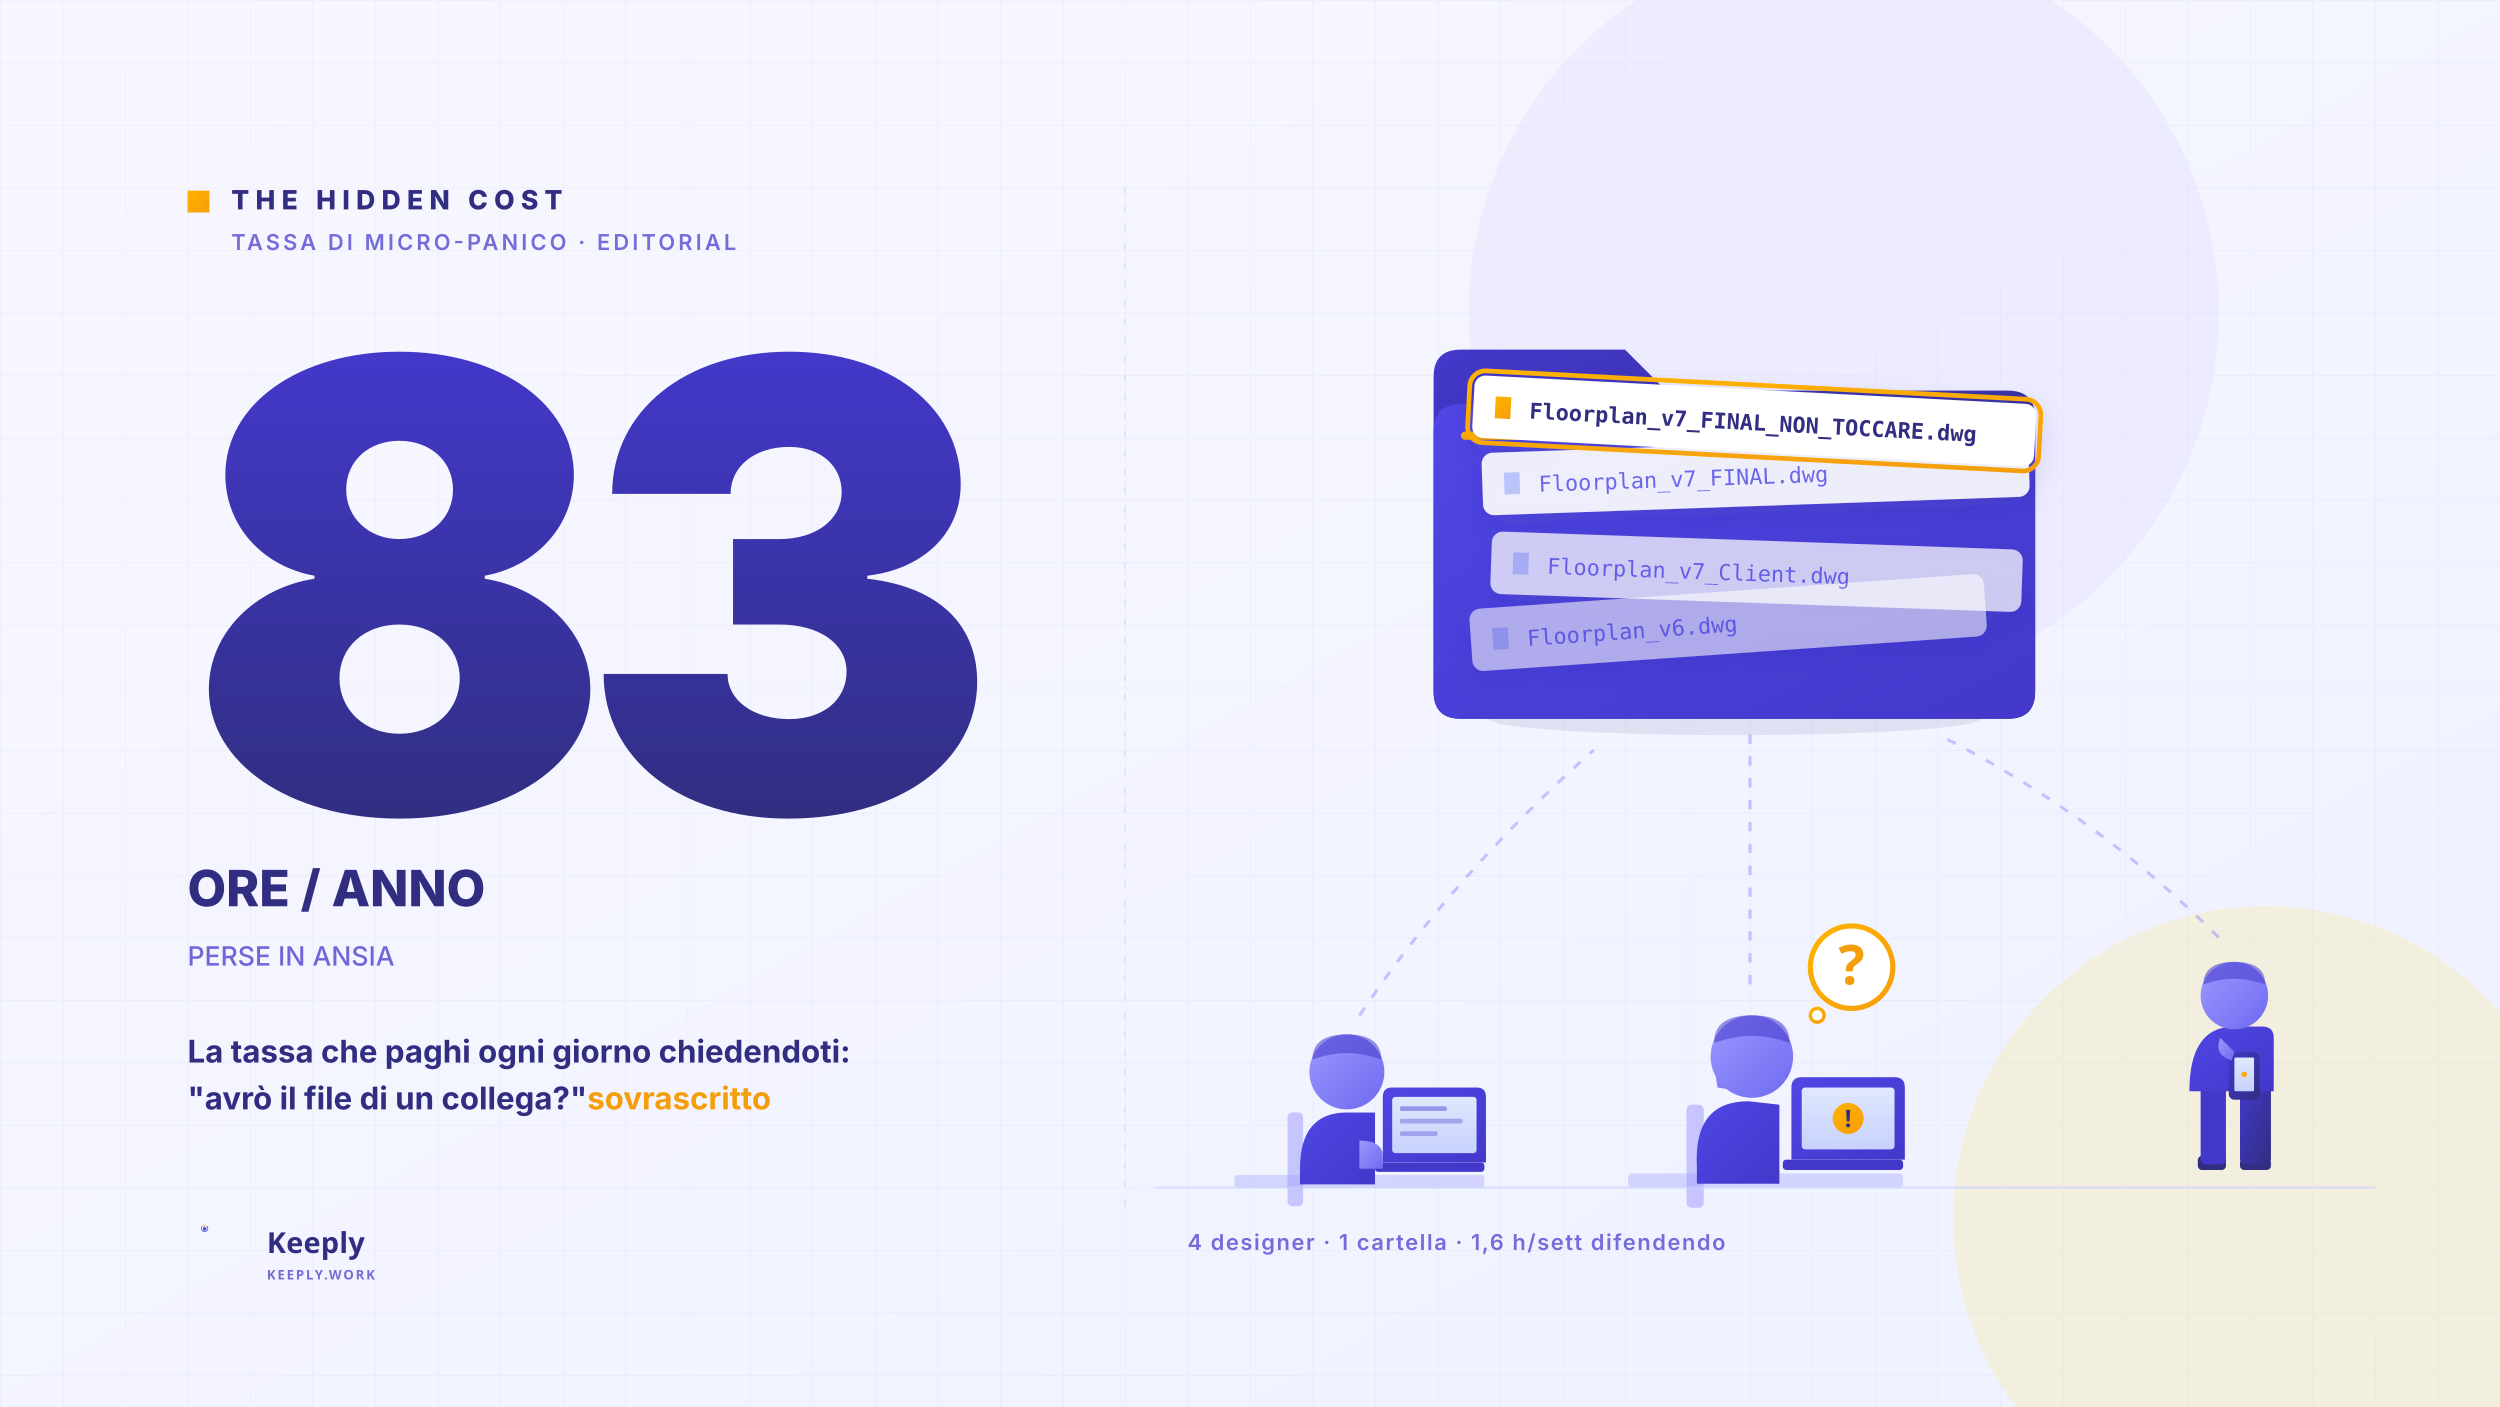
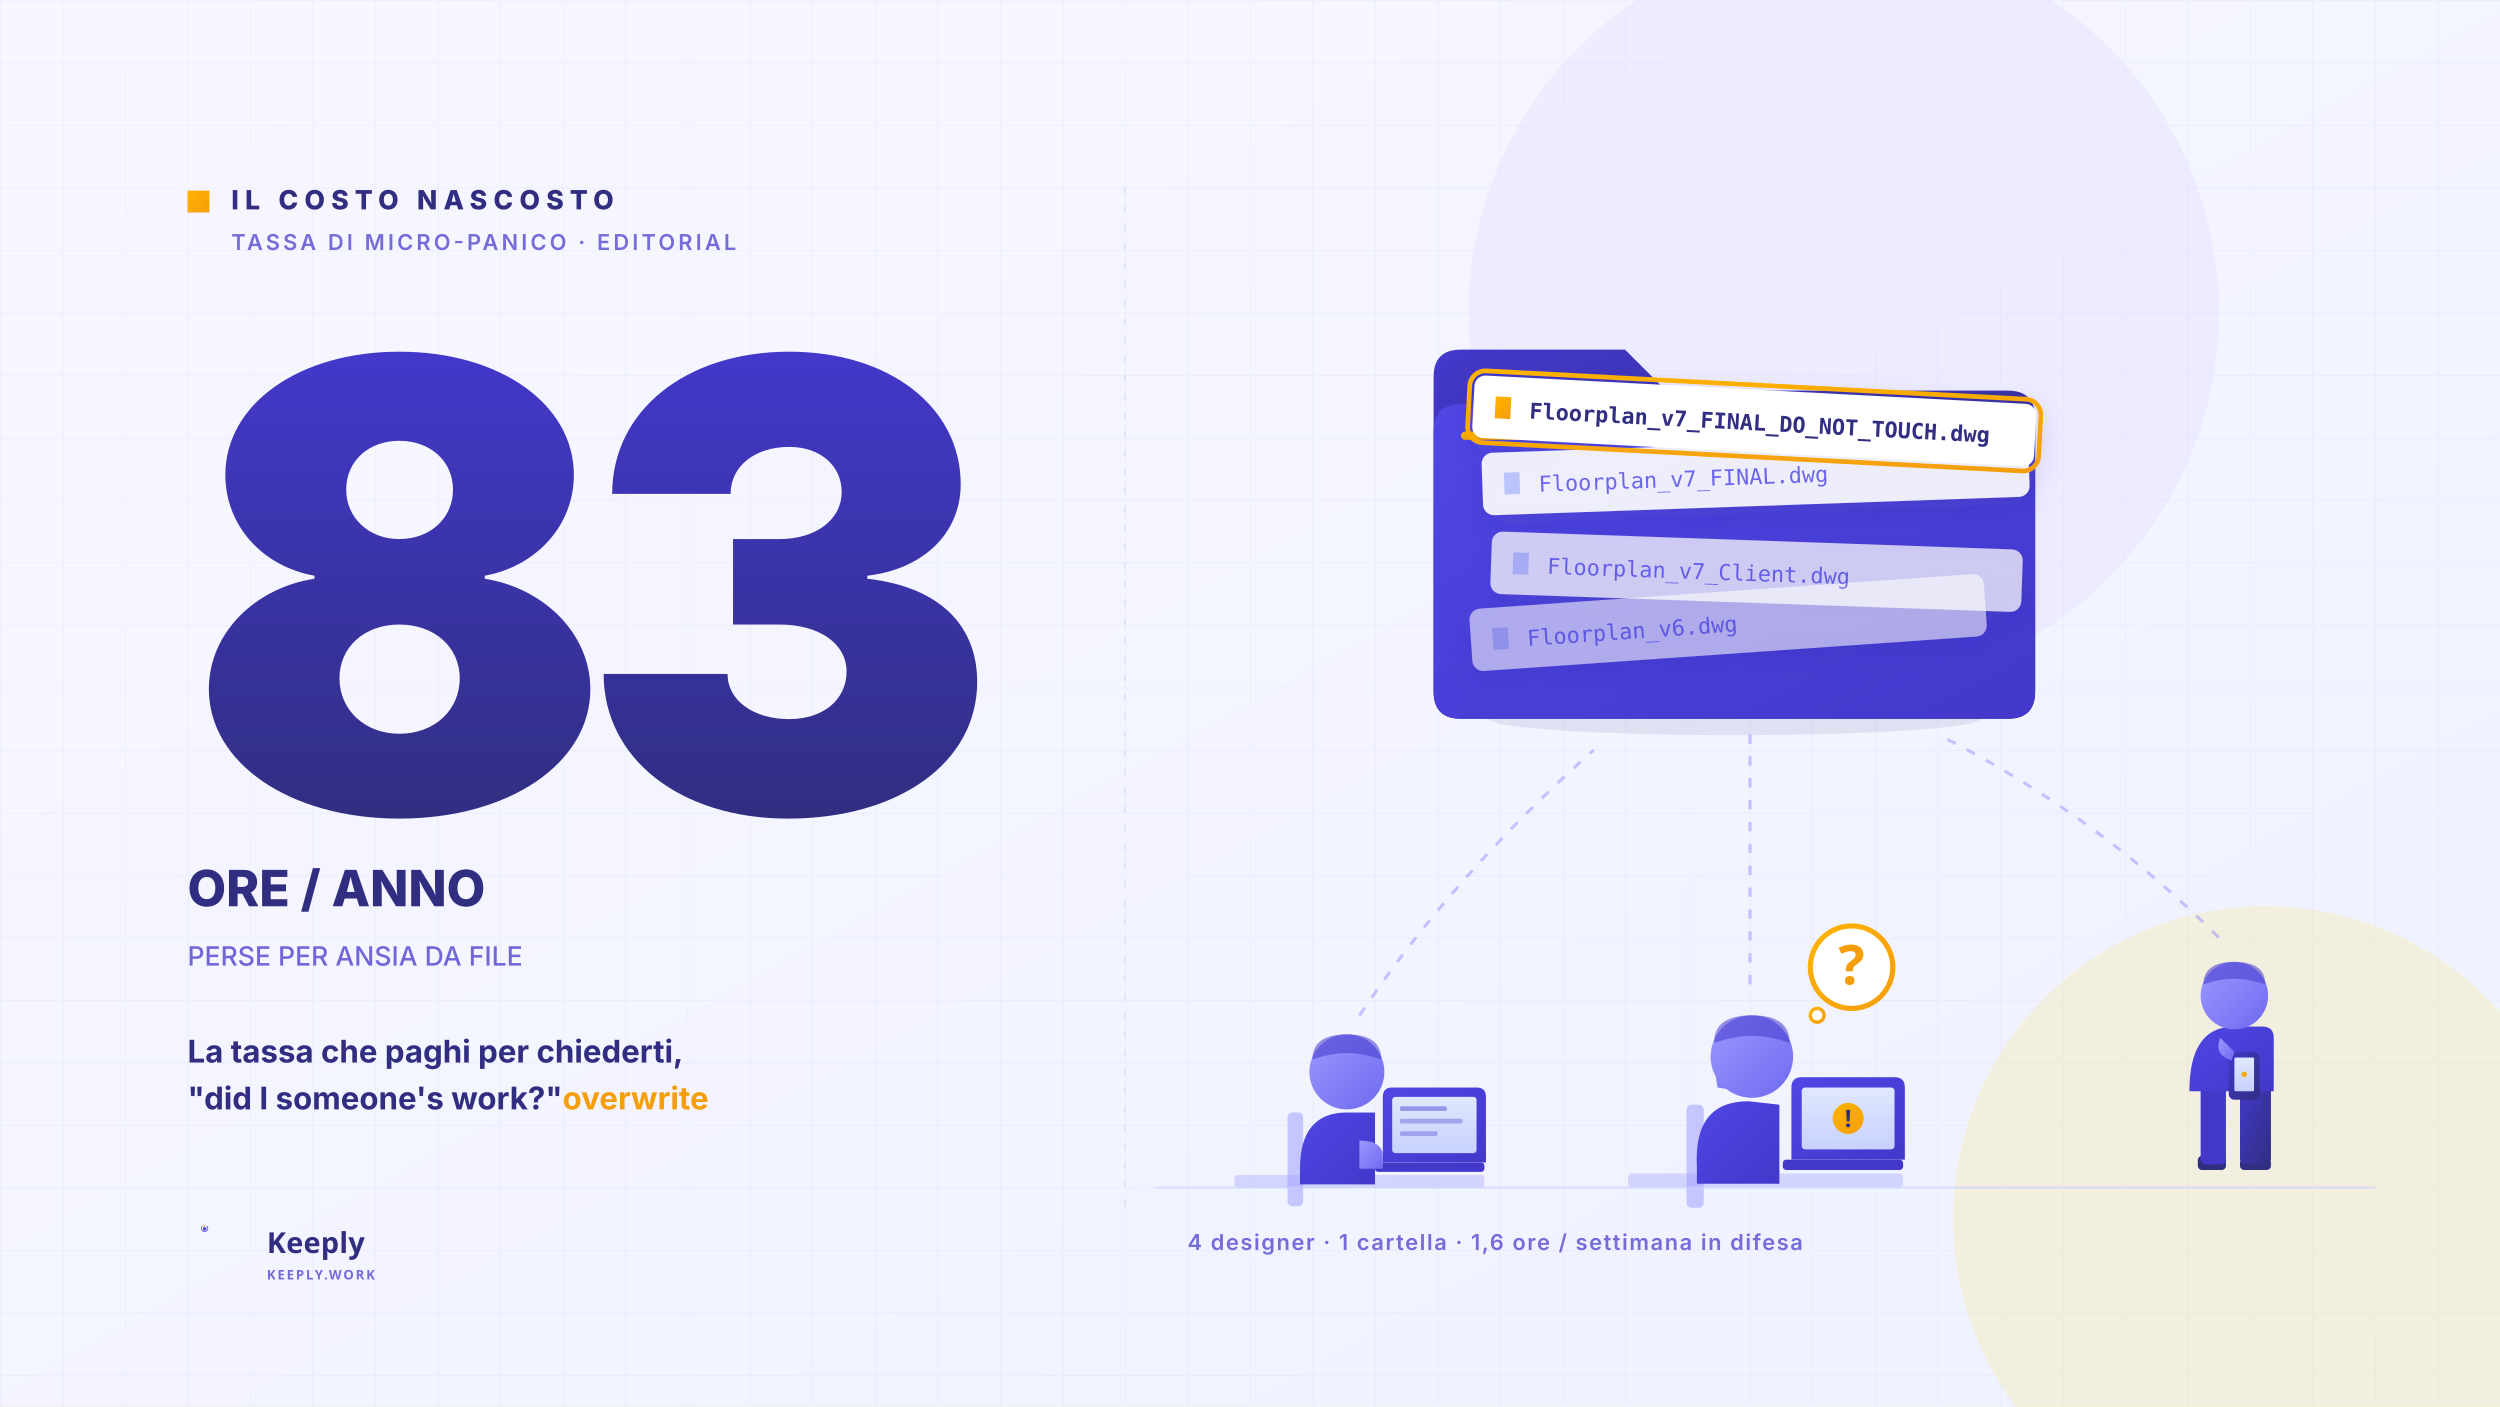
- <svg xmlns="http://www.w3.org/2000/svg" viewBox="0 0 1600 900" fill="none" font-family="'Inter','Segoe UI',system-ui,sans-serif">
+ <svg xmlns="http://www.w3.org/2000/svg" viewBox="0 0 1600 900" fill="none" font-family="'Inter','Noto Sans','SF Pro Display',-apple-system,system-ui,sans-serif">
  <defs>
    <linearGradient id="grad-indigo" x1="0" y1="0" x2="1" y2="1">
      <stop offset="0" stop-color="#4F46E5" />
      <stop offset="1" stop-color="#4338CA" />
    </linearGradient>
    <linearGradient id="grad-indigo-deep" x1="0" y1="0" x2="1" y2="1">
      <stop offset="0" stop-color="#4338CA" />
      <stop offset="1" stop-color="#312E81" />
    </linearGradient>
    <linearGradient id="grad-indigo-soft" x1="0" y1="0" x2="1" y2="1">
      <stop offset="0" stop-color="#9C98FF" />
      <stop offset="1" stop-color="#6F6AF0" />
    </linearGradient>
    <linearGradient id="grad-amber" x1="0" y1="0" x2="1" y2="1">
      <stop offset="0" stop-color="#FFB300" />
      <stop offset="1" stop-color="#F59E0B" />
    </linearGradient>
    <linearGradient id="grad-paper" x1="0" y1="0" x2="1" y2="1">
      <stop offset="0" stop-color="#F8F7FF" />
      <stop offset="1" stop-color="#EEF2FF" />
    </linearGradient>
    <linearGradient id="grad-screen" x1="0" y1="0" x2="0" y2="1">
      <stop offset="0" stop-color="#E0E7FF" />
      <stop offset="1" stop-color="#C7D2FE" />
    </linearGradient>
    <linearGradient id="grad-number" x1="0" y1="0" x2="0" y2="1">
      <stop offset="0" stop-color="#4338CA" />
      <stop offset="1" stop-color="#312E81" />
    </linearGradient>
    <pattern id="pat-grid" x="0" y="0" width="40" height="40" patternUnits="userSpaceOnUse">
      <path d="M 40 0 L 0 0 0 40" fill="none" stroke="#4338CA" stroke-width="1" opacity="0.05" />
    </pattern>
    <filter id="soft-shadow" x="-10%" y="-10%" width="120%" height="120%">
      <feDropShadow dx="0" dy="6" stdDeviation="8" flood-color="#312E81" flood-opacity="0.12" />
    </filter>
  </defs>
  <symbol id="person-focused" viewBox="0 0 200 240">
    <rect x="20" y="190" width="160" height="8" rx="2" fill="#9C98FF" opacity="0.35" />
    <rect x="110" y="182" width="70" height="6" rx="2" fill="#4338CA" />
    <path d="M115 182 L115 140 Q115 134 121 134 L175 134 Q181 134 181 140 L181 182 Z" fill="url(#grad-indigo)" />
    <rect x="121" y="140" width="54" height="36" rx="2" fill="url(#grad-screen)" />
    <rect x="126" y="146" width="30" height="3" rx="1" fill="#4338CA" opacity="0.45" />
    <rect x="126" y="154" width="40" height="3" rx="1" fill="#4338CA" opacity="0.35" />
    <rect x="126" y="162" width="24" height="3" rx="1" fill="#4338CA" opacity="0.35" />
    <rect x="54" y="150" width="10" height="60" rx="3" fill="#9C98FF" opacity="0.5" />
    <path d="M62 186 Q62 150 92 150 L110 150 Q110 186 110 196 L62 196 Z" fill="url(#grad-indigo)" />
    <path d="M100 168 Q115 168 115 178 L115 186 L100 186 Z" fill="url(#grad-indigo-soft)" />
    <circle cx="92" cy="124" r="24" fill="url(#grad-indigo-soft)" />
    <path d="M70 116 Q70 100 92 100 Q114 100 114 116 Q102 112 92 112 Q82 112 70 116 Z" fill="#4338CA" opacity="0.55" />
  </symbol>
  <symbol id="person-anxious" viewBox="0 0 200 240">
    <rect x="20" y="190" width="160" height="8" rx="2" fill="#9C98FF" opacity="0.35" />
    <rect x="110" y="182" width="70" height="6" rx="2" fill="#4338CA" />
    <path d="M115 182 L115 140 Q115 134 121 134 L175 134 Q181 134 181 140 L181 182 Z" fill="url(#grad-indigo)" />
    <rect x="121" y="140" width="54" height="36" rx="2" fill="url(#grad-screen)" />
    <circle cx="148" cy="158" r="9" fill="url(#grad-amber)" />
    <text x="148" y="163" font-size="14" font-weight="900" text-anchor="middle" fill="#312E81" font-family="system-ui,sans-serif">!</text>
    <rect x="54" y="150" width="10" height="60" rx="3" fill="#9C98FF" opacity="0.5" />
    <path d="M60 186 Q58 148 90 148 L108 150 Q108 186 108 196 L60 196 Z" fill="url(#grad-indigo)" />
    <path d="M72 140 Q66 108 88 100 L92 110 Q78 118 84 142 Z" fill="url(#grad-indigo-soft)" />
    <circle cx="92" cy="122" r="24" fill="url(#grad-indigo-soft)" />
    <path d="M70 114 Q70 98 92 98 Q114 98 114 114 Q102 110 92 110 Q82 110 70 114 Z" fill="#4338CA" opacity="0.55" />
    <circle cx="150" cy="70" r="24" fill="#ffffff" stroke="url(#grad-amber)" stroke-width="3" />
    <text x="150" y="80" font-size="32" font-weight="900" text-anchor="middle" fill="#F59E0B" font-family="system-ui,sans-serif">?</text>
    <circle cx="130" cy="98" r="4" fill="#ffffff" stroke="url(#grad-amber)" stroke-width="2" />
  </symbol>
  <symbol id="person-approaching" viewBox="0 0 200 240">
    <rect x="74" y="222" width="20" height="10" rx="3" fill="#312E81" />
    <rect x="104" y="224" width="22" height="8" rx="3" fill="#312E81" />
    <rect x="76" y="170" width="18" height="58" rx="4" fill="#4338CA" />
    <rect x="104" y="170" width="22" height="58" rx="4" fill="url(#grad-indigo-deep)" />
    <path d="M68 176 Q68 130 100 130 L120 130 Q128 130 128 138 L128 176 Z" fill="url(#grad-indigo)" />
    <rect x="96" y="148" width="22" height="34" rx="4" fill="url(#grad-indigo-deep)" />
    <rect x="100" y="152" width="14" height="24" rx="1" fill="url(#grad-screen)" />
    <circle cx="107" cy="164" r="2" fill="url(#grad-amber)" />
    <path d="M90 138 Q85 150 98 154 L100 148 Z" fill="url(#grad-indigo-soft)" />
    <circle cx="100" cy="108" r="24" fill="url(#grad-indigo-soft)" />
    <path d="M78 100 Q78 84 100 84 Q122 84 122 100 Q110 96 100 96 Q90 96 78 100 Z" fill="#4338CA" opacity="0.55" />
  </symbol>
  <symbol id="folder-shared" viewBox="0 0 480 360">
    <ellipse cx="240" cy="340" rx="180" ry="12" fill="#312E81" opacity="0.10" />
    <path d="M20 90 Q20 70 40 70 L160 70 L190 100 L440 100 Q460 100 460 120 L460 320 Q460 340 440 340 L40 340 Q20 340 20 320 Z" fill="url(#grad-indigo-deep)" />
    <path d="M20 130 Q20 110 40 110 L440 110 Q460 110 460 130 L460 320 Q460 340 440 340 L40 340 Q20 340 20 320 Z" fill="url(#grad-indigo)" />
    <rect x="40" y="130" width="80" height="6" rx="3" fill="url(#grad-amber)" />
  </symbol>
  <symbol id="keeply-mark" viewBox="0 0 512 512">
    <path d="M396 129C429 159 448 200 448 255C448 363 360 451 252 451C145 451 58 368 56 263C55 206 75 158 111 123" stroke="url(#grad-indigo)" stroke-width="44" stroke-linecap="round" fill="none" />
    <path d="M111 123C145 91 190 72 239 72C253 72 265 73 278 76" stroke="url(#grad-amber)" stroke-width="44" stroke-linecap="round" fill="none" />
    <path d="M236 54L313 79L254 134L236 54Z" fill="url(#grad-amber)" />
    <rect x="220" y="150" width="152" height="206" rx="32" fill="url(#grad-indigo-soft)" opacity="0.48" />
    <rect x="192" y="167" width="152" height="206" rx="32" fill="url(#grad-indigo-soft)" opacity="0.72" />
    <rect x="164" y="184" width="152" height="206" rx="32" fill="url(#grad-indigo)" />
  </symbol>
  <symbol id="keeply-lockup" viewBox="0 0 260 64">
    <g transform="translate(0,4) scale(0.11)">
      <use href="#keeply-mark" />
    </g>
    <text x="66" y="28" font-size="24" font-weight="800" fill="#312E81" font-family="system-ui,sans-serif" letter-spacing="0.2">Keeply</text>
    <text x="66" y="50" font-size="11" font-weight="600" fill="#4338CA" opacity="0.72" font-family="system-ui,sans-serif" letter-spacing="1.5">KEEPLY.WORK</text>
  </symbol>
  <rect width="1600" height="900" fill="url(#grad-paper)" />
  <rect width="1600" height="900" fill="url(#pat-grid)" />
  <circle cx="1450" cy="780" r="200" fill="#FDE68A" opacity="0.28" />
  <circle cx="1180" cy="200" r="240" fill="#DDD6FE" opacity="0.30" />
  <line x1="720" y1="120" x2="720" y2="780" stroke="#C7D2FE" stroke-width="1" opacity="0.55" stroke-dasharray="4 8" />
  <g transform="translate(120, 120)">
    <rect x="0" y="2" width="14" height="14" fill="url(#grad-amber)" />
-     <text x="28" y="14" font-size="17" font-weight="800" fill="#312E81" letter-spacing="4">THE HIDDEN COST</text>
+     <text x="28" y="14" font-size="17" font-weight="800" fill="#312E81" letter-spacing="4">IL COSTO NASCOSTO</text>
    <text x="28" y="40" font-size="14" font-weight="600" fill="#4338CA" opacity="0.72" letter-spacing="2">TASSA DI MICRO-PANICO · EDITORIAL</text>
  </g>
  <g transform="translate(120, 210)">
    <text x="0" y="310" font-size="400" font-weight="900" fill="url(#grad-number)" letter-spacing="-20">83</text>
    <path d="M0 334 L380 334" stroke="url(#grad-amber)" stroke-width="6" stroke-linecap="round" />
  </g>
  <g transform="translate(120, 580)">
    <text x="0" y="0" font-size="32" font-weight="800" fill="#312E81">ORE / ANNO</text>
-     <text x="0" y="38" font-size="17" font-weight="500" fill="#4338CA" opacity="0.75">PERSE IN ANSIA</text>
+     <text x="0" y="38" font-size="17" font-weight="500" fill="#4338CA" opacity="0.75">PERSE PER ANSIA DA FILE</text>
  </g>
  <g transform="translate(120, 680)">
-     <text x="0" y="0" font-size="20" font-weight="700" fill="#312E81">La tassa che paghi ogni giorno chiedendoti:</text>
-     <text x="0" y="30" font-size="20" font-weight="700" fill="#312E81">"avrò  il file di un collega?"<tspan fill="#F59E0B">sovrascritto</tspan>
+     <text x="0" y="0" font-size="20" font-weight="700" fill="#312E81">La tassa che paghi per chiederti,</text>
+     <text x="0" y="30" font-size="20" font-weight="700" fill="#312E81">"did I  someone's work?"<tspan fill="#F59E0B">overwrite</tspan>
    </text>
  </g>
  <use href="#keeply-lockup" x="120" y="780" width="200" height="50" />
  <g stroke="#9C98FF" stroke-width="2" stroke-dasharray="6 8" fill="none" opacity="0.55">
    <path d="M870 650 Q930 560 1020 480" />
    <path d="M1120 630 Q1120 540 1120 470" />
    <path d="M1420 600 Q1340 520 1240 470" />
  </g>
  <use href="#folder-shared" x="900" y="160" width="420" height="320" />
  <g transform="translate(940, 240)" filter="url(#soft-shadow)">
    <g transform="translate(0,150) rotate(-4)" opacity="0.55">
      <rect width="330" height="40" rx="7" fill="#ffffff" />
      <rect x="14" y="13" width="10" height="14" fill="#C7D2FE" />
      <text x="36" y="26" font-size="14" font-weight="500" fill="#6F6AF0" font-family="'JetBrains Mono',monospace">Floorplan_v6.dwg</text>
    </g>
    <g transform="translate(15,100) rotate(2)" opacity="0.72">
      <rect width="340" height="40" rx="7" fill="#ffffff" />
      <rect x="14" y="13" width="10" height="14" fill="#C7D2FE" />
      <text x="36" y="26" font-size="14" font-weight="500" fill="#6F6AF0" font-family="'JetBrains Mono',monospace">Floorplan_v7_Client.dwg</text>
    </g>
    <g transform="translate(8,50) rotate(-2)" opacity="0.9">
      <rect width="350" height="40" rx="7" fill="#ffffff" />
      <rect x="14" y="13" width="10" height="14" fill="#C7D2FE" />
      <text x="36" y="26" font-size="14" font-weight="500" fill="#6F6AF0" font-family="'JetBrains Mono',monospace">Floorplan_v7_FINAL.dwg</text>
    </g>
    <g transform="translate(4,0) rotate(3)">
      <rect x="-3" y="-3" width="366" height="46" rx="10" fill="none" stroke="url(#grad-amber)" stroke-width="3" />
      <rect width="360" height="40" rx="7" fill="#ffffff" />
      <rect x="14" y="13" width="10" height="14" fill="url(#grad-amber)" />
-       <text x="36" y="26" font-size="14" font-weight="700" fill="#312E81" font-family="'JetBrains Mono',monospace">Floorplan_v7_FINAL_NON_TOCCARE.dwg</text>
+       <text x="36" y="26" font-size="14" font-weight="700" fill="#312E81" font-family="'JetBrains Mono',monospace">Floorplan_v7_FINAL_DO_NOT_TOUCH.dwg</text>
    </g>
  </g>
  <use href="#person-focused" x="770" y="562" width="200" height="240" />
  <use href="#person-anxious" x="1020" y="542" width="220" height="264" />
  <use href="#person-approaching" x="1340" y="528" width="180" height="240" />
  <line x1="740" y1="760" x2="1520" y2="760" stroke="#C7D2FE" stroke-width="1.5" opacity="0.55" />
  <g transform="translate(760, 800)">
-     <text x="0" y="0" font-size="14" font-weight="600" fill="#4338CA" opacity="0.72" letter-spacing="1">4 designer  ·  1 cartella  ·  1,6 h/sett difendendo</text>
+     <text x="0" y="0" font-size="14" font-weight="600" fill="#4338CA" opacity="0.72" letter-spacing="1">4 designer  ·  1 cartella  ·  1,6 ore / settimana in difesa</text>
  </g>
</svg>
